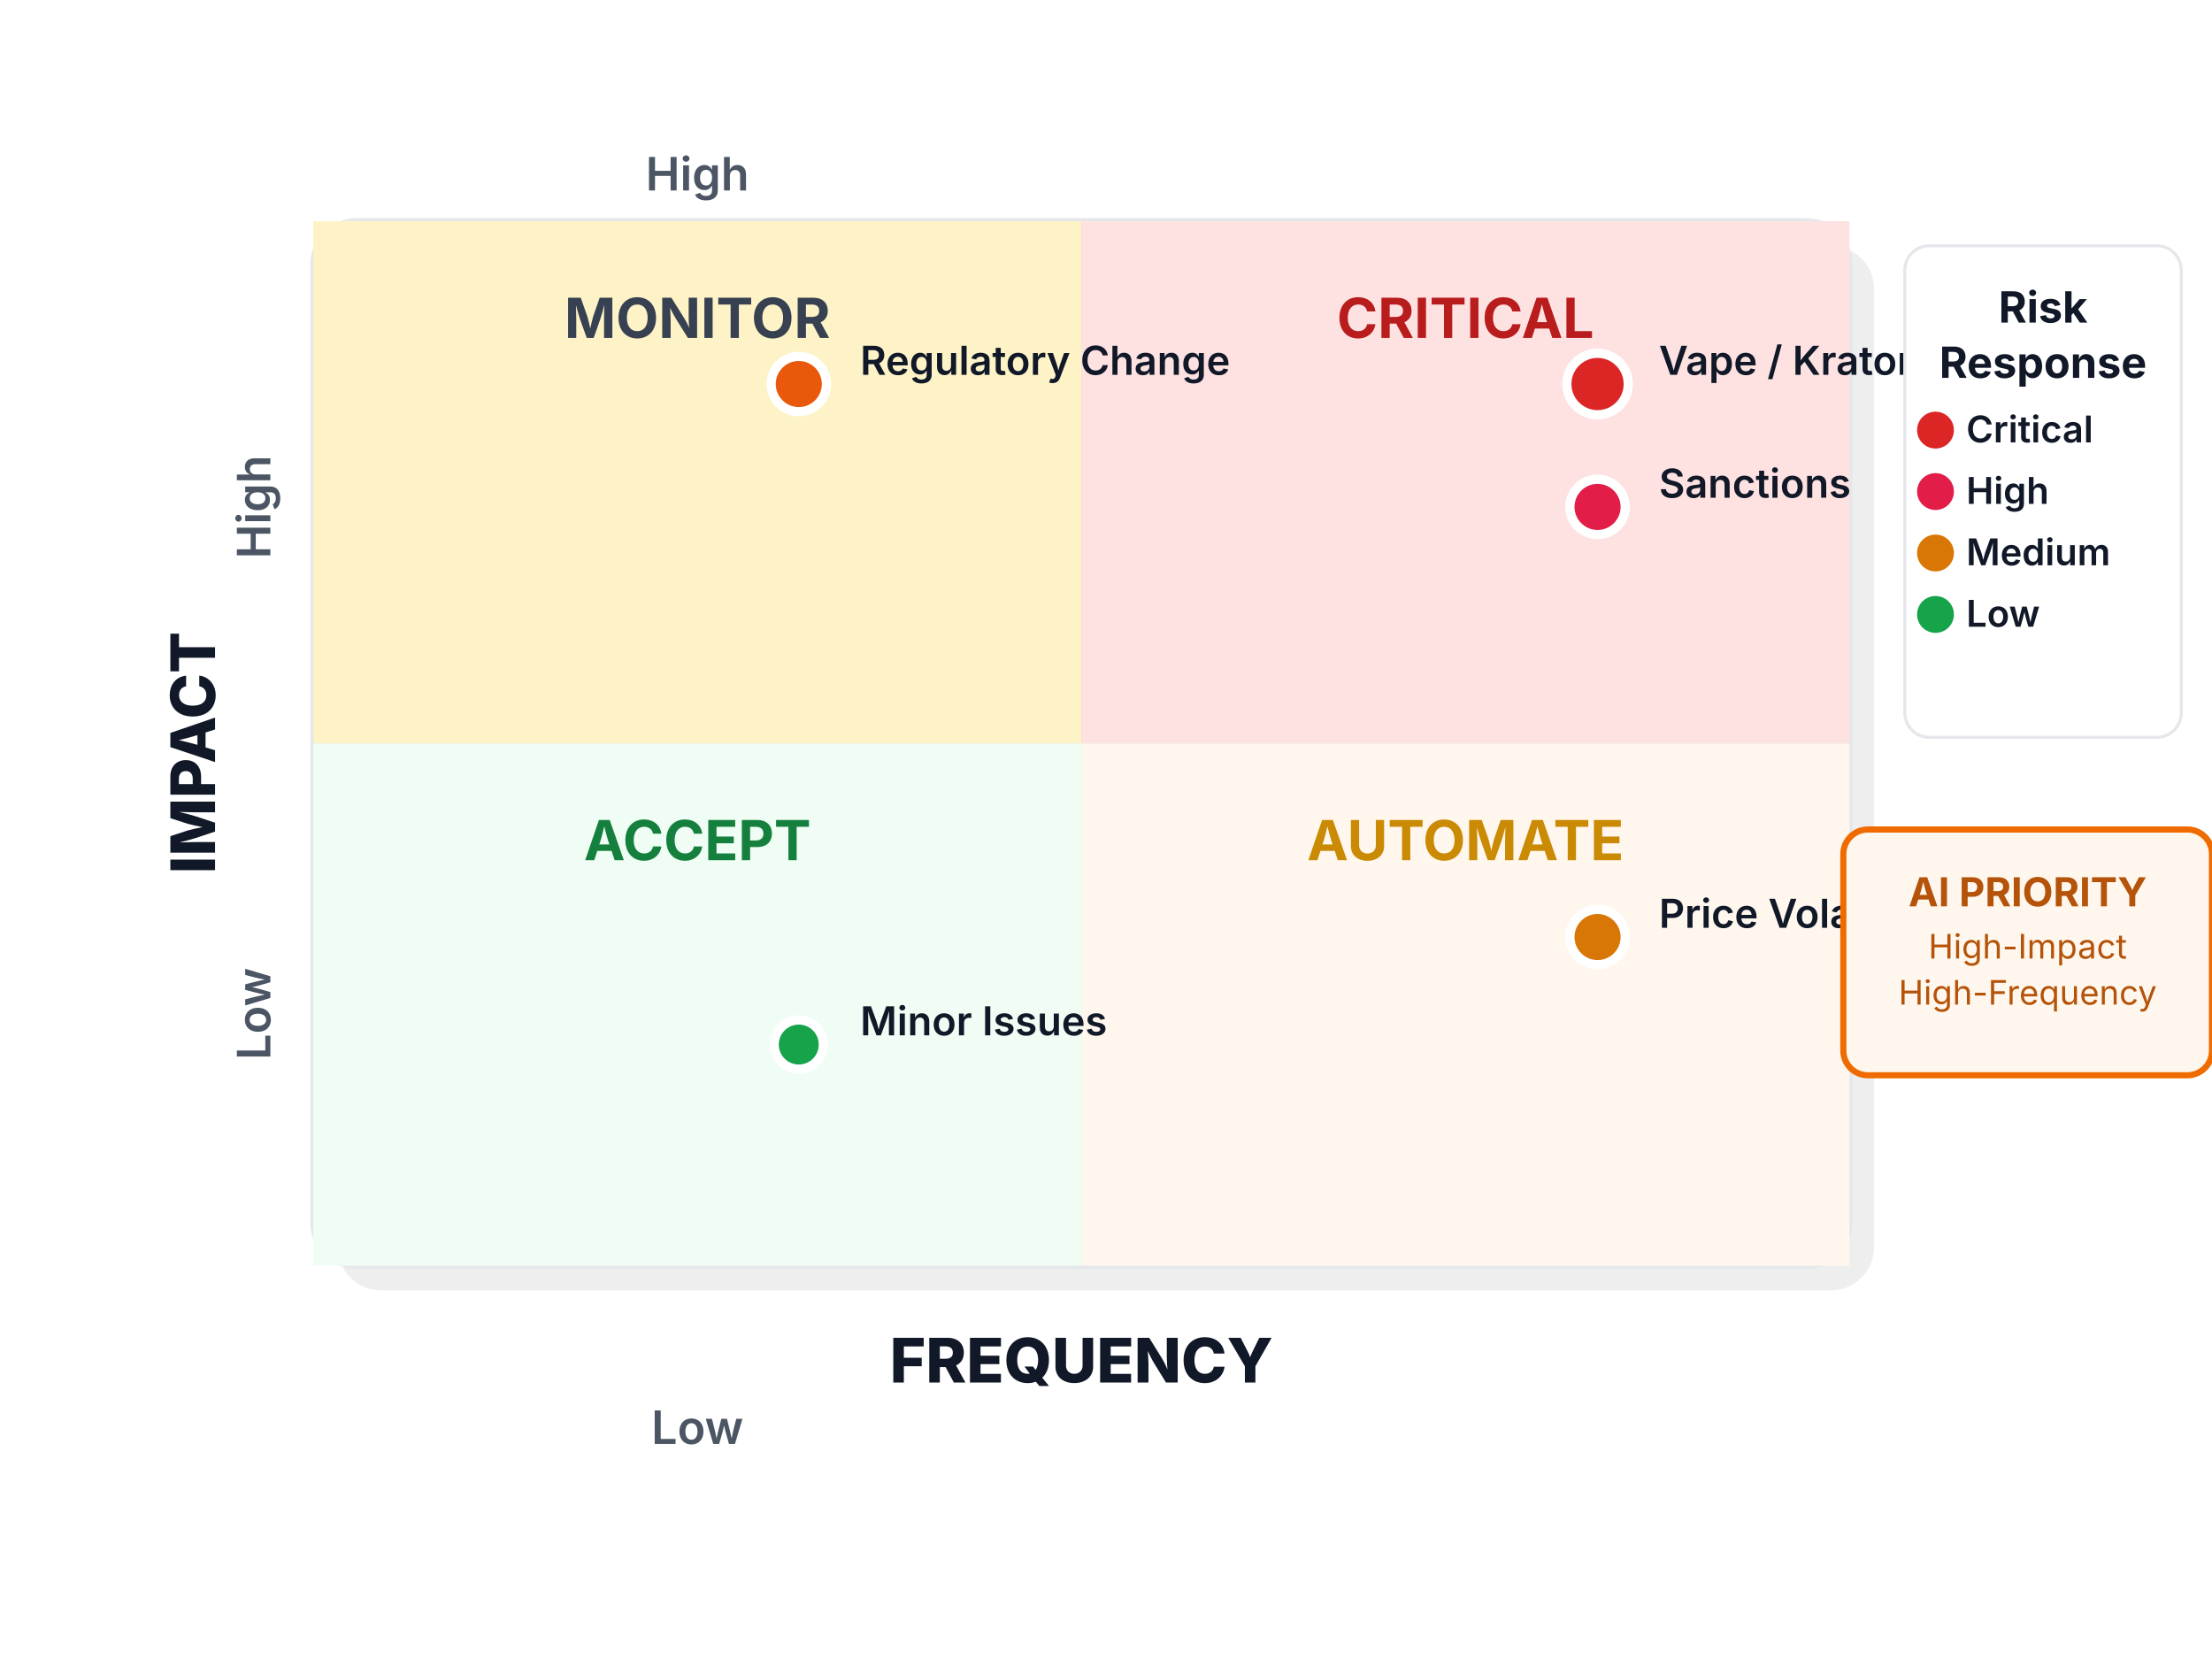
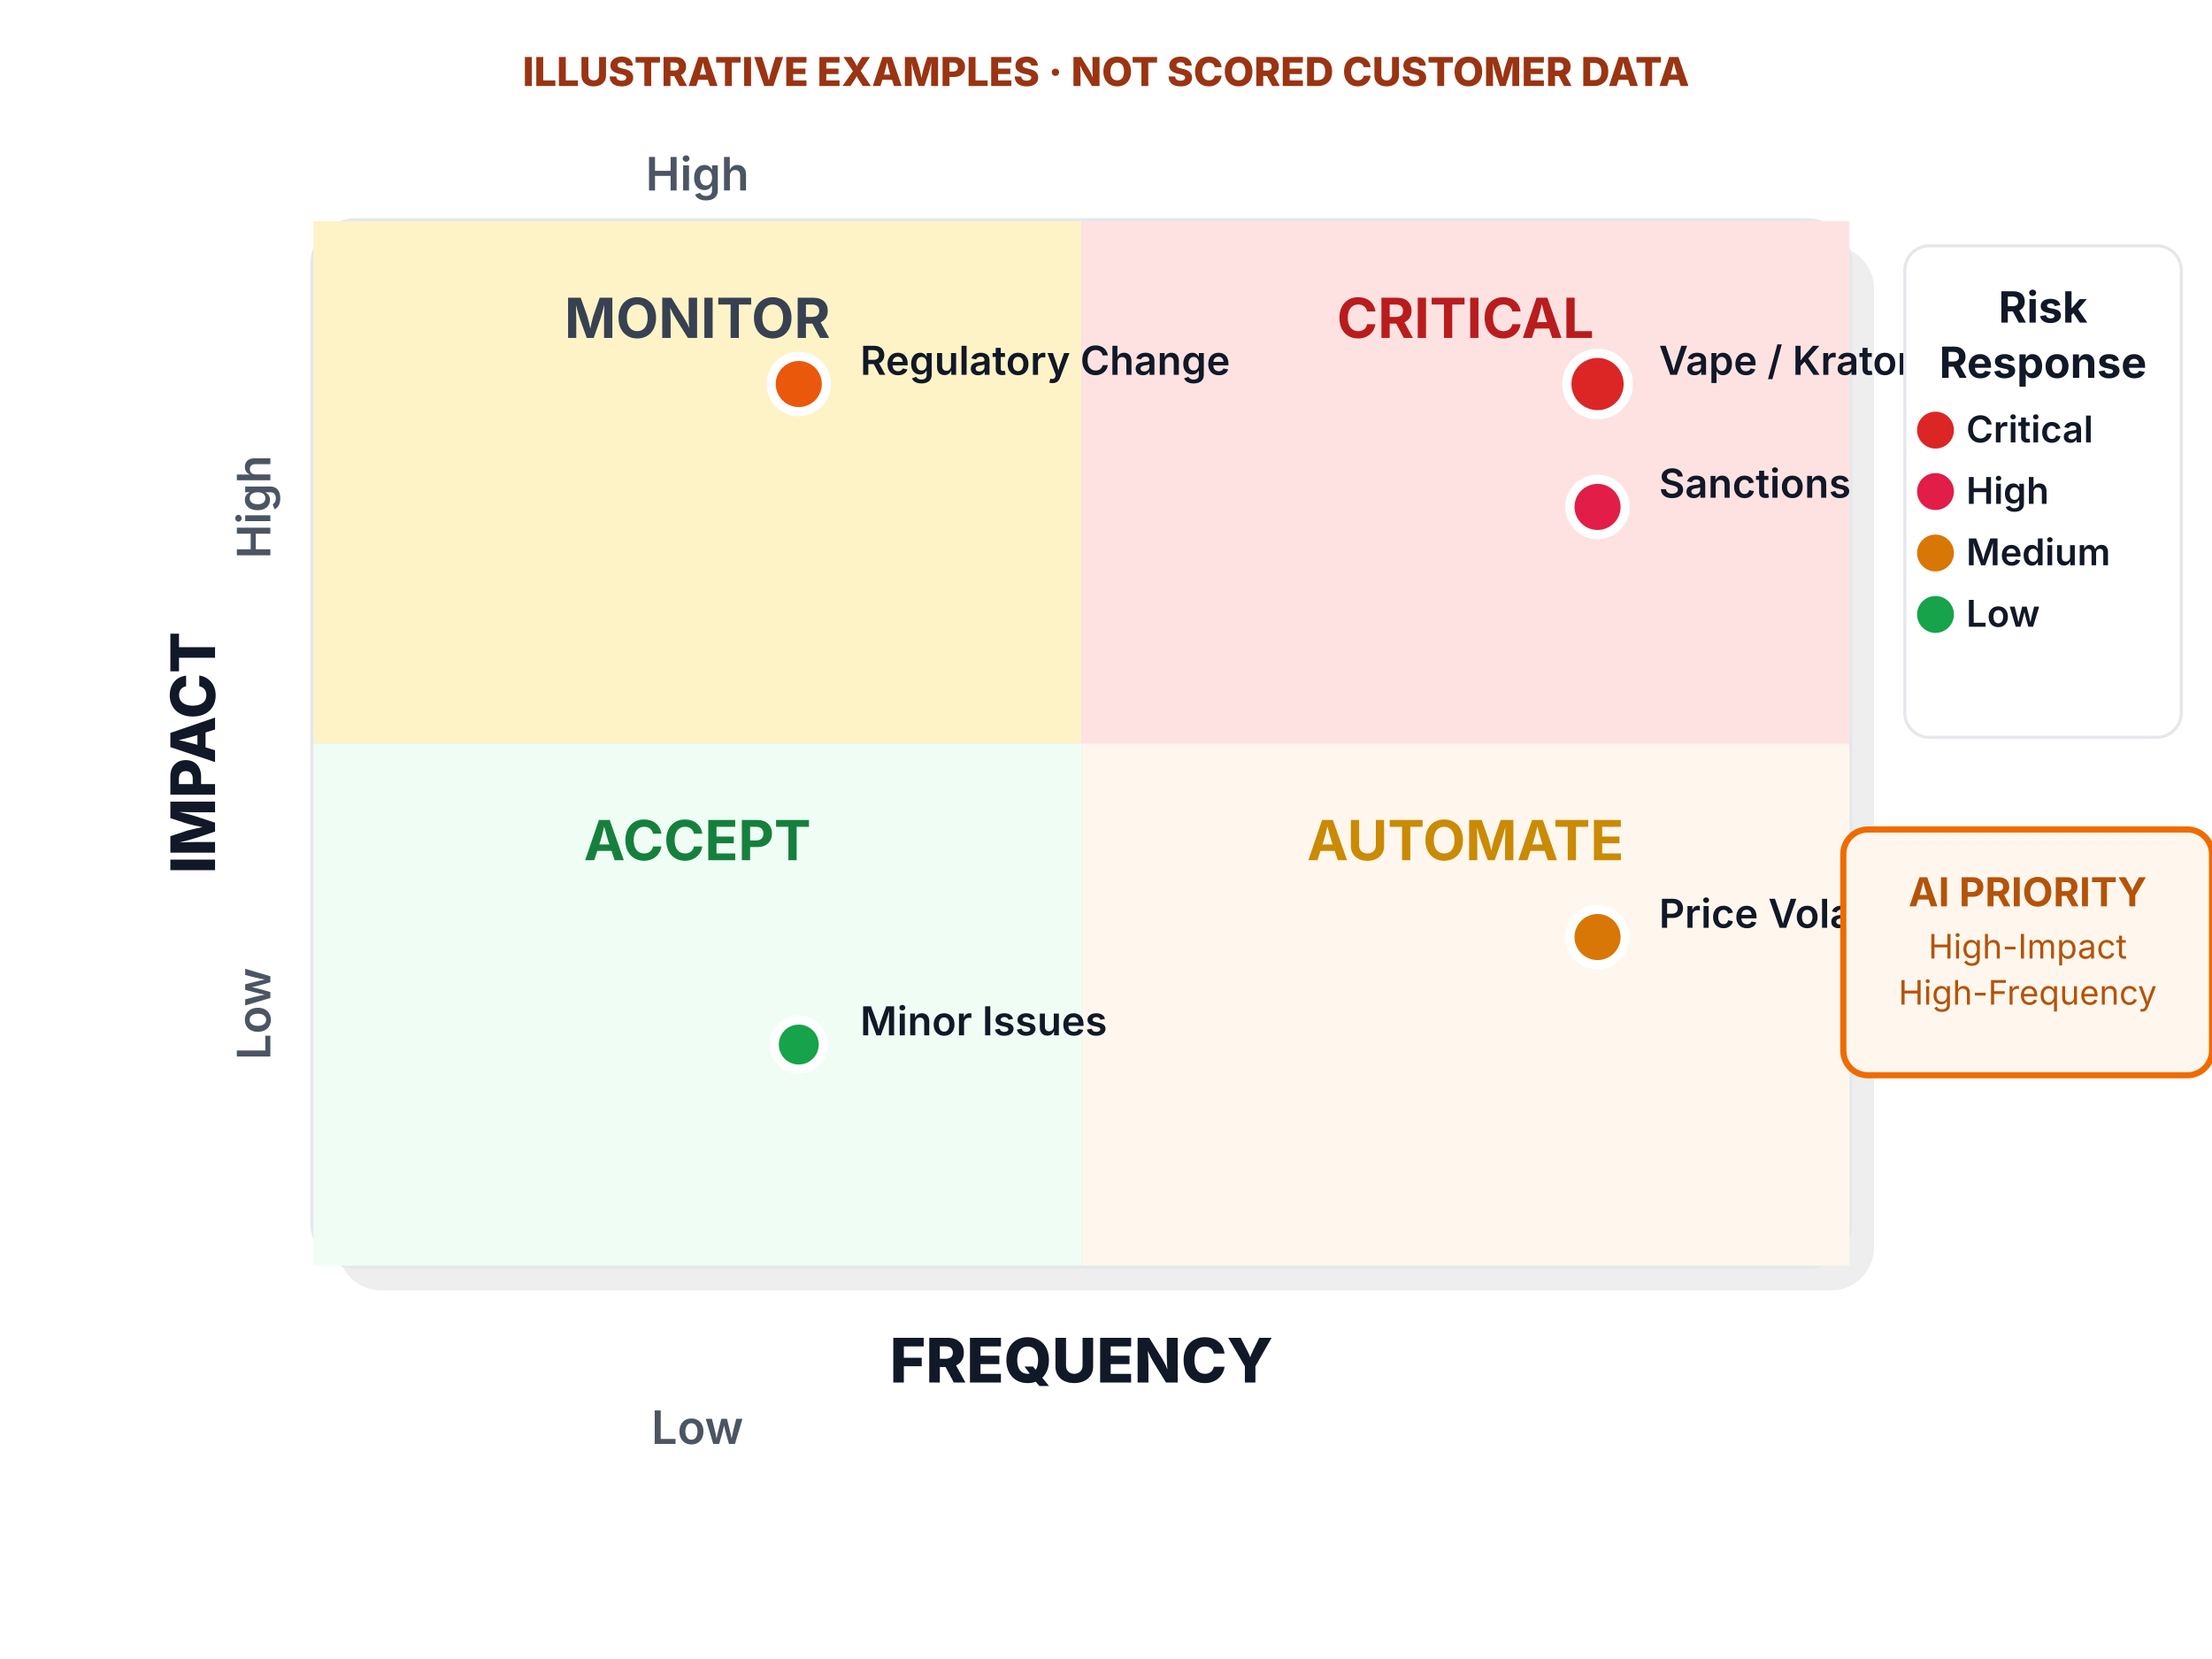
<svg xmlns="http://www.w3.org/2000/svg" width="720" height="540" aria-labelledby="title desc" role="img">
  <rect width="720" height="540" fill="#ffffff" />
+   <text x="360" y="28" font-family="Inter, sans-serif" font-size="13" font-weight="800" fill="#9a3412" text-anchor="middle">ILLUSTRATIVE EXAMPLES · NOT SCORED CUSTOMER DATA</text>
  <rect x="110" y="80" width="500" height="340" rx="14" fill="rgba(0,0,0,0.07)" />
  <rect x="102" y="72" width="500" height="340" rx="14" fill="#ffffff" stroke="#e5e7eb" stroke-width="2" />
  <line x1="102" y1="242" x2="602" y2="242" stroke="#d1d5db" stroke-width="3" />
  <line x1="352" y1="72" x2="352" y2="412" stroke="#d1d5db" stroke-width="3" />
  <rect x="102" y="72" width="250" height="170" fill="#fef3c7" />
  <rect x="352" y="72" width="250" height="170" fill="#fee2e2" />
  <rect x="102" y="242" width="250" height="170" fill="#f0fdf4" />
  <rect x="352" y="242" width="250" height="170" fill="#fff7ed" />
  <g font-family="Inter, sans-serif" font-weight="700" font-size="18" fill="#374151">
    <text x="227" y="110" text-anchor="middle">MONITOR</text>
    <text x="477" y="110" text-anchor="middle" fill="#b91c1c">CRITICAL</text>
    <text x="227" y="280" text-anchor="middle" fill="#15803d">ACCEPT</text>
    <text x="477" y="280" text-anchor="middle" fill="#ca8a04">AUTOMATE</text>
  </g>
  <text x="70" y="245" font-family="Inter, sans-serif" font-size="20" font-weight="800" fill="#111827" transform="rotate(-90 70 245)" text-anchor="middle">IMPACT</text>
  <text x="352" y="450" font-family="Inter, sans-serif" font-size="20" font-weight="800" fill="#111827" text-anchor="middle">FREQUENCY</text>
  <text x="227" y="62" font-family="Inter, sans-serif" font-size="15" font-weight="600" fill="#4b5563" text-anchor="middle">High</text>
  <text x="227" y="470" font-family="Inter, sans-serif" font-size="15" font-weight="600" fill="#4b5563" text-anchor="middle">Low</text>
  <text x="88" y="165" font-family="Inter, sans-serif" font-size="15" font-weight="600" fill="#4b5563" text-anchor="middle" transform="rotate(-90 88 165)">High</text>
  <text x="88" y="330" font-family="Inter, sans-serif" font-size="15" font-weight="600" fill="#4b5563" text-anchor="middle" transform="rotate(-90 88 330)">Low</text>
  <circle cx="520" cy="125" r="10" fill="#dc2626" stroke="#ffffff" stroke-width="3" />
  <text x="540" y="122" font-family="Inter, sans-serif" font-size="13" font-weight="600" fill="#111827">Vape / Kratom</text>
  <circle cx="260" cy="125" r="9" fill="#ea580c" stroke="#ffffff" stroke-width="3" />
  <text x="280" y="122" font-family="Inter, sans-serif" font-size="13" font-weight="600" fill="#111827">Regulatory Change</text>
  <circle cx="520" cy="165" r="9" fill="#e11d48" stroke="#ffffff" stroke-width="3" />
  <text x="540" y="162" font-family="Inter, sans-serif" font-size="13" font-weight="600" fill="#111827">Sanctions</text>
  <circle cx="520" cy="305" r="9" fill="#d97706" stroke="#ffffff" stroke-width="3" />
  <text x="540" y="302" font-family="Inter, sans-serif" font-size="13" font-weight="600" fill="#111827">Price Volatility</text>
  <circle cx="260" cy="340" r="8" fill="#16a34a" stroke="#ffffff" stroke-width="3" />
  <text x="280" y="337" font-family="Inter, sans-serif" font-size="13" font-weight="600" fill="#111827">Minor Issues</text>
  <rect x="620" y="80" width="90" height="160" fill="#ffffff" stroke="#e5e7eb" rx="8" />
  <text x="665" y="105" font-family="Inter, sans-serif" font-size="14" font-weight="700" fill="#111827" text-anchor="middle">Risk</text>
  <text x="665" y="123" font-family="Inter, sans-serif" font-size="14" font-weight="700" fill="#111827" text-anchor="middle">Response</text>
  <g font-family="Inter, sans-serif" font-size="12" font-weight="600" fill="#111827">
    <circle cx="630" cy="140" r="6" fill="#dc2626" />
    <text x="640" y="144">Critical</text>
    <circle cx="630" cy="160" r="6" fill="#e11d48" />
    <text x="640" y="164">High</text>
    <circle cx="630" cy="180" r="6" fill="#d97706" />
    <text x="640" y="184">Medium</text>
    <circle cx="630" cy="200" r="6" fill="#16a34a" />
    <text x="640" y="204">Low</text>
  </g>
  <rect x="600" y="270" width="120" height="80" fill="#fff7ed" stroke="#ef6b00" stroke-width="2" rx="8" />
  <text x="660" y="295" font-family="Inter, sans-serif" font-size="13" font-weight="700" fill="#b45309" text-anchor="middle">AI PRIORITY</text>
  <text x="660" y="312" font-family="Inter, sans-serif" font-size="11" fill="#b45309" text-anchor="middle">High-Impact</text>
  <text x="660" y="327" font-family="Inter, sans-serif" font-size="11" fill="#b45309" text-anchor="middle">High-Frequency</text>
</svg>
